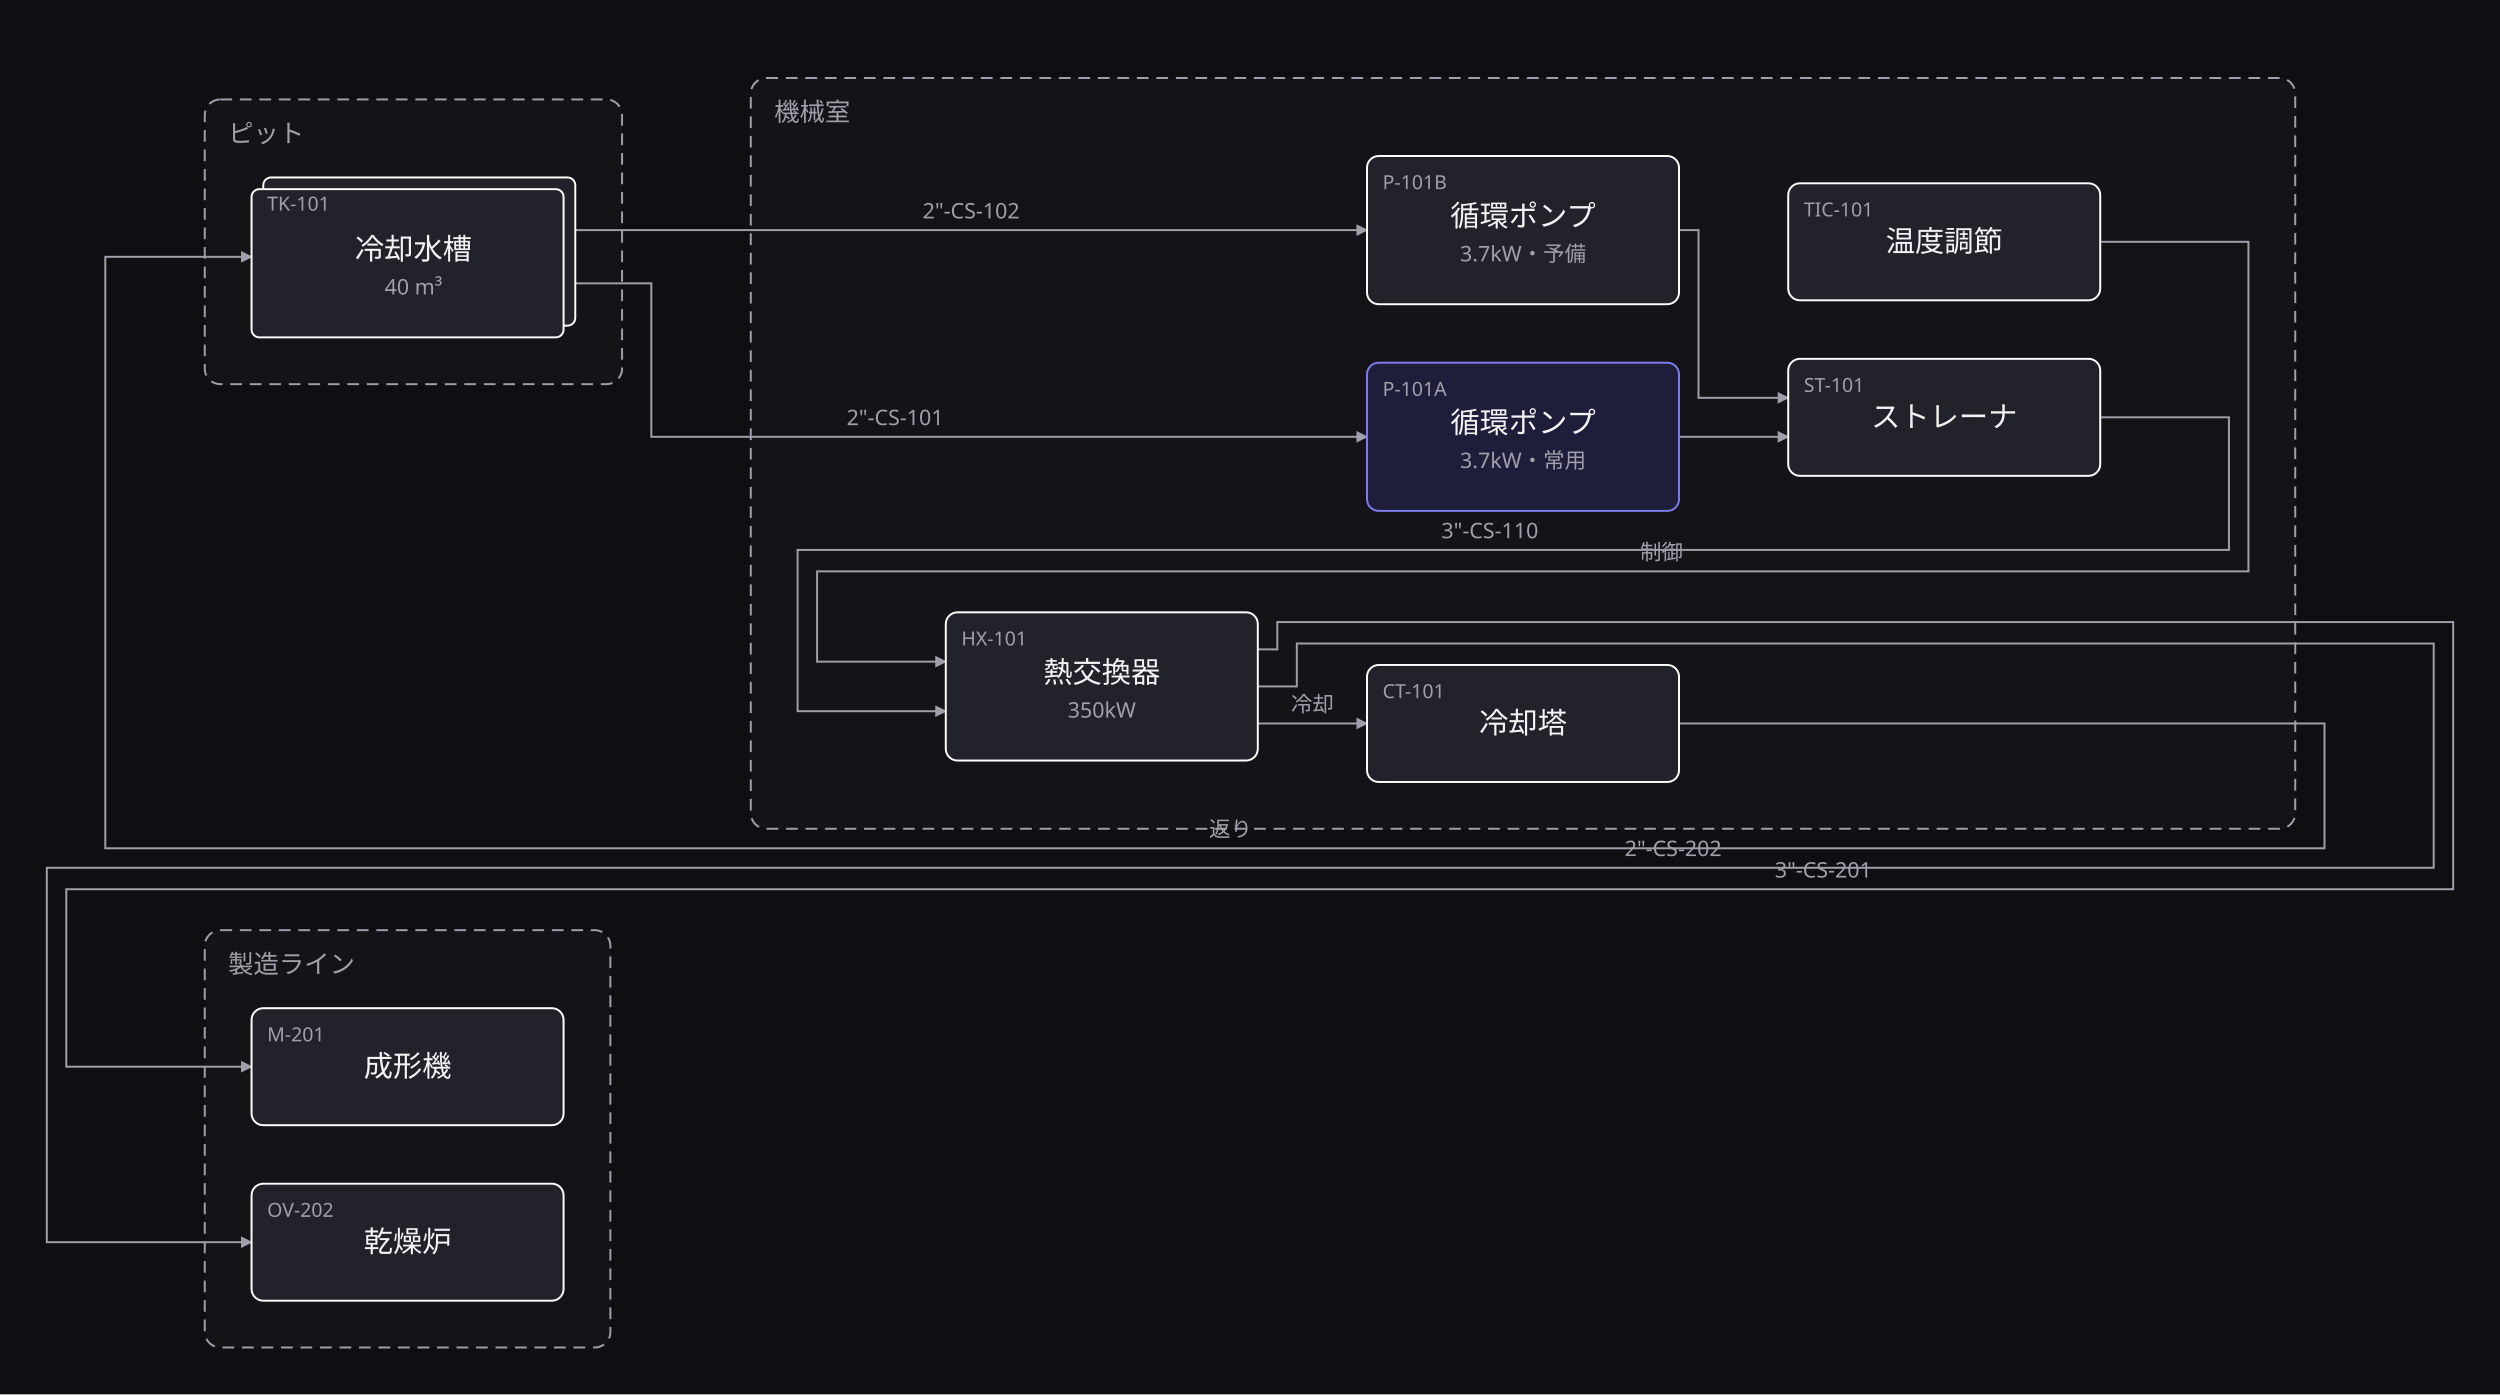
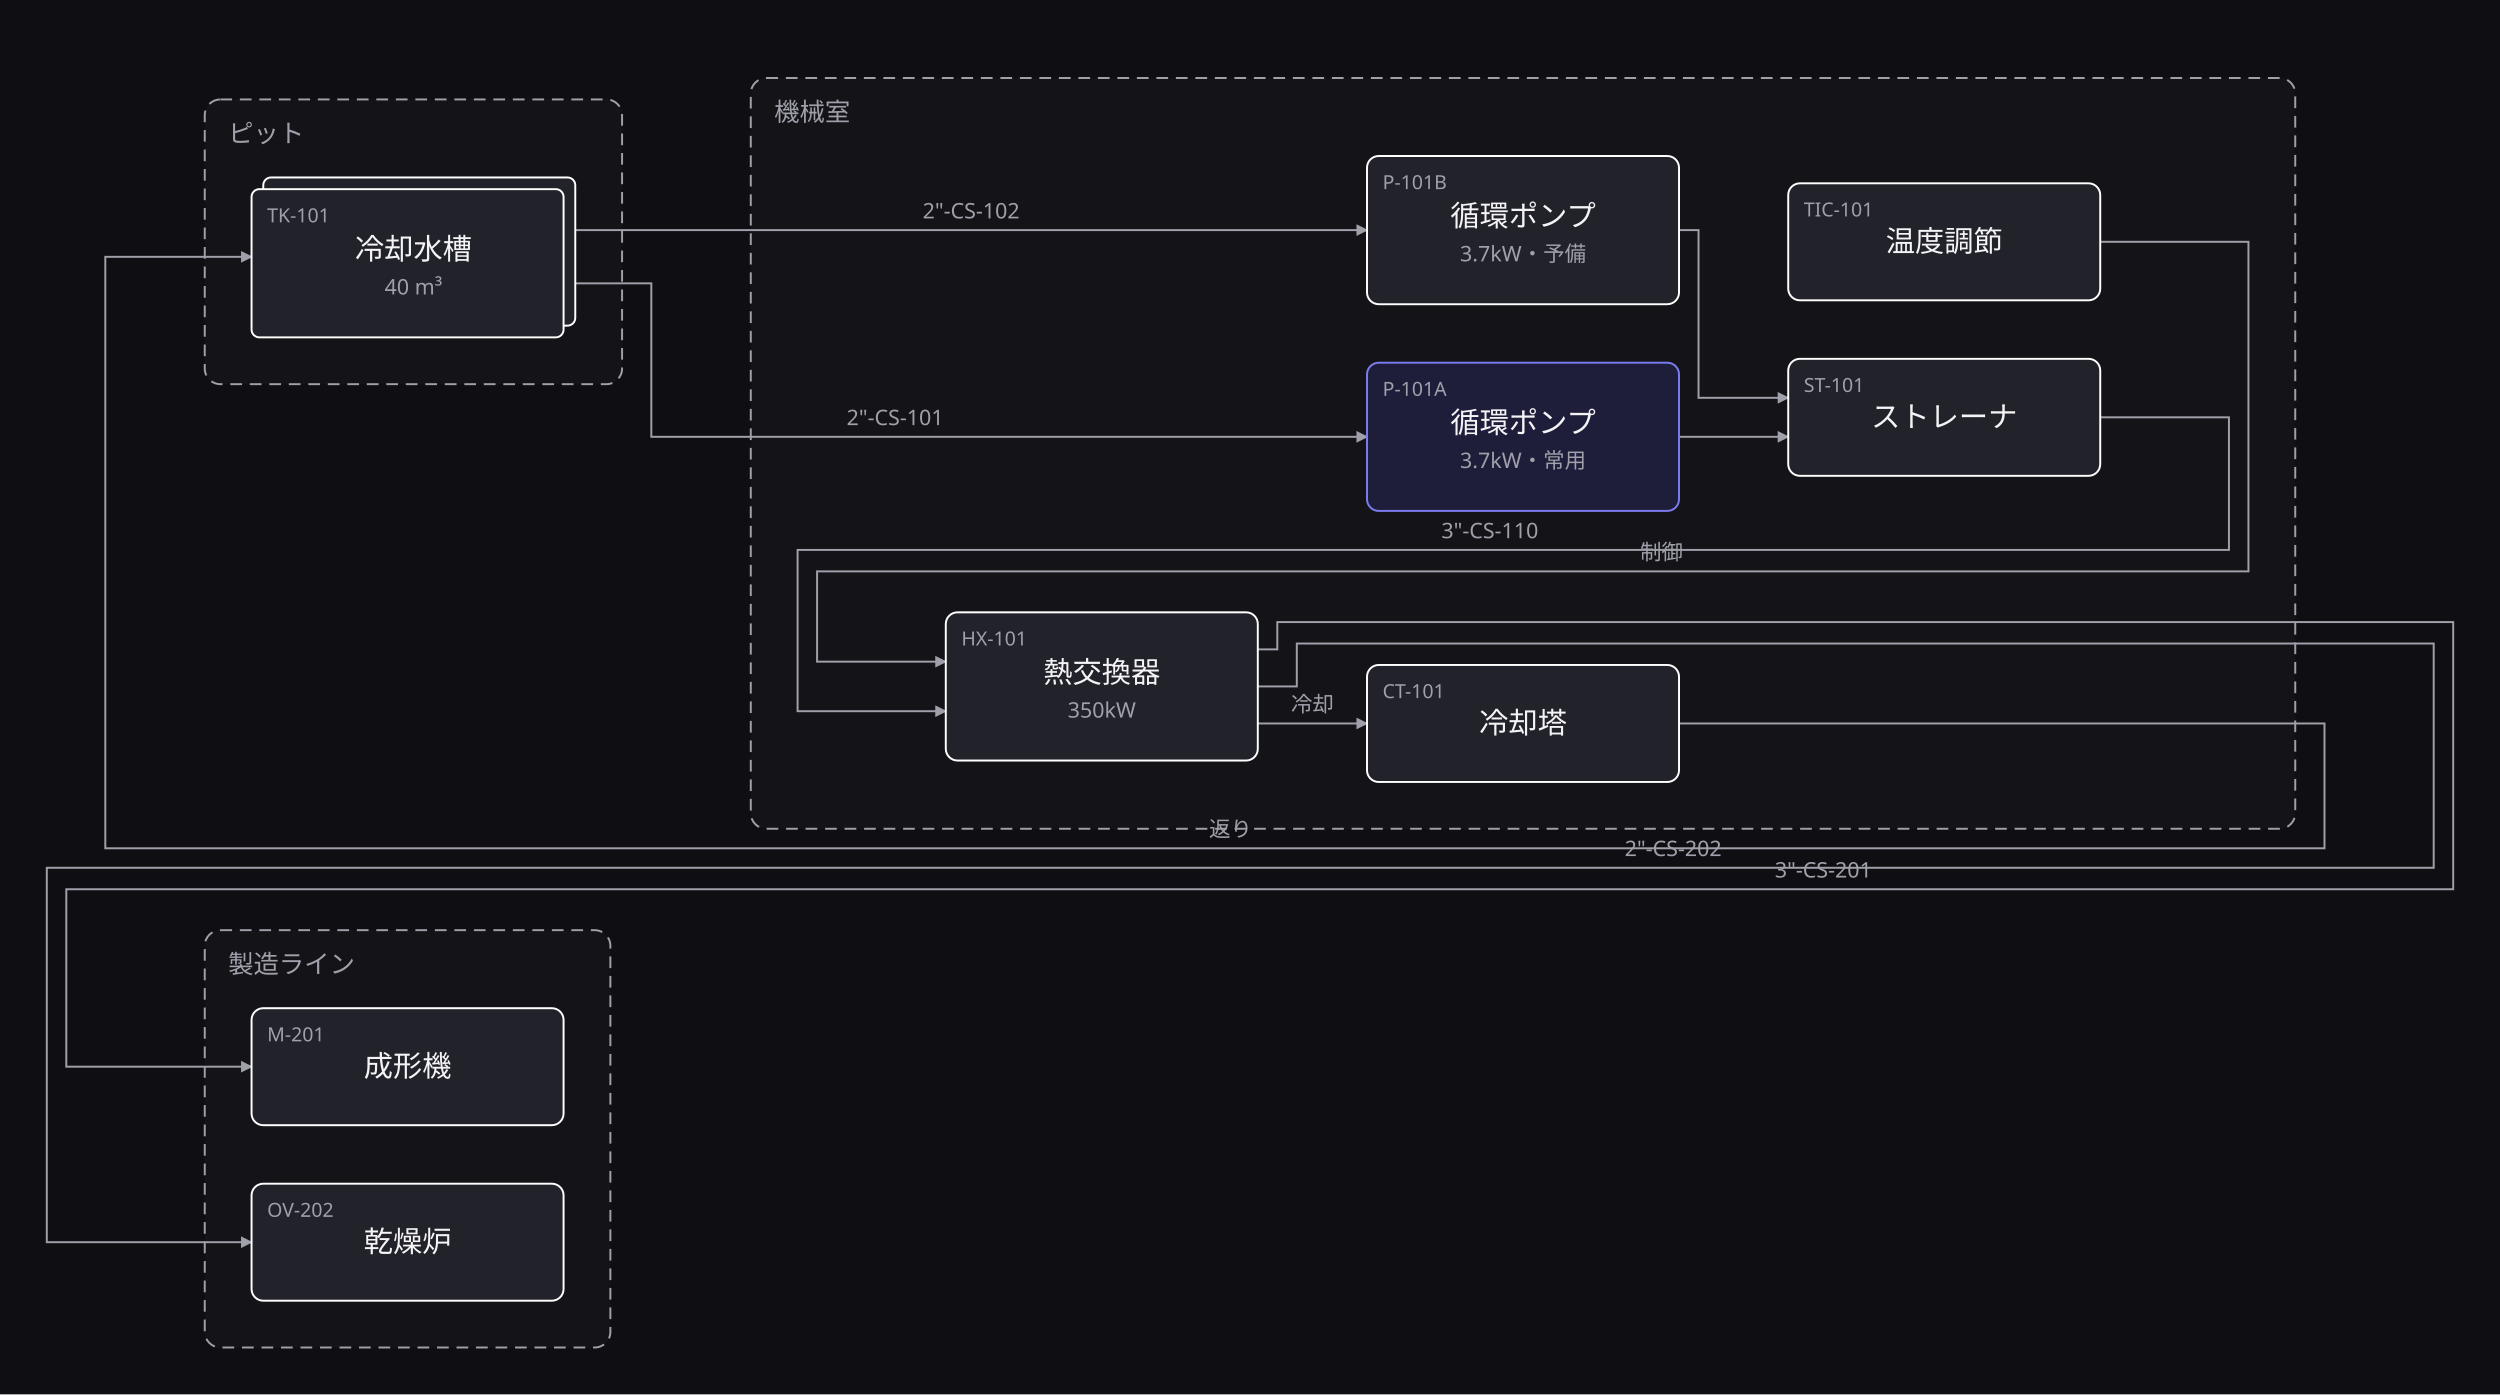
<svg xmlns="http://www.w3.org/2000/svg" width="1282" height="715" viewBox="0 0 1282 715">
  <defs>
    <marker id="arrow" viewBox="0 0 10 10" refX="9" refY="5" markerWidth="6" markerHeight="6" orient="auto">
      <path d="M 0 0 L 10 5 L 0 10 z" fill="#a0a0ab" />
    </marker>
  </defs>
  <rect data-paper="1" x="0" y="0" width="1282" height="715" fill="#0f0f13" />
  <g data-group="pit">
    <rect x="105" y="51" width="214" height="146" rx="8" fill="#141418" stroke="#a0a0ab" stroke-dasharray="6 4" />
    <text x="117" y="73" font-family="sans-serif" font-size="13" fill="#a0a0ab">ピット</text>
  </g>
  <g data-group="kikai">
    <rect x="385" y="40" width="792" height="385" rx="8" fill="#141418" stroke="#a0a0ab" stroke-dasharray="6 4" />
    <text x="397" y="62" font-family="sans-serif" font-size="13" fill="#a0a0ab">機械室</text>
  </g>
  <g data-group="process">
    <rect x="105" y="477" width="208" height="214" rx="8" fill="#141418" stroke="#a0a0ab" stroke-dasharray="6 4" />
    <text x="117" y="499" font-family="sans-serif" font-size="13" fill="#a0a0ab">製造ライン</text>
  </g>
  <g data-edge="tk101&gt;p101a" data-pinned="false">
    <path d="M 295 145.3 L 334 145.3 L 334 224 L 701 224" fill="none" stroke="#a0a0ab" stroke-width="1" marker-end="url(#arrow)" />
    <text x="459" y="218" text-anchor="middle" font-family="sans-serif" font-size="11" fill="#a0a0ab">2"-CS-101</text>
  </g>
  <g data-edge="tk101&gt;p101b" data-pinned="false">
    <path d="M 295 118 L 701 118" fill="none" stroke="#a0a0ab" stroke-width="1" marker-end="url(#arrow)" />
    <text x="498" y="112" text-anchor="middle" font-family="sans-serif" font-size="11" fill="#a0a0ab">2"-CS-102</text>
  </g>
  <g data-edge="p101a&gt;st101" data-pinned="false">
    <path d="M 861 224 L 917 224" fill="none" stroke="#a0a0ab" stroke-width="1" marker-end="url(#arrow)" />
  </g>
  <g data-edge="p101b&gt;st101" data-pinned="false">
    <path d="M 861 118 L 871 118 L 871 204 L 917 204" fill="none" stroke="#a0a0ab" stroke-width="1" marker-end="url(#arrow)" />
  </g>
  <g data-edge="st101&gt;hx101" data-pinned="false">
    <path d="M 1077 214 L 1143 214 L 1143 282 L 409 282 L 409 364.7 L 485 364.7" fill="none" stroke="#a0a0ab" stroke-width="1" marker-end="url(#arrow)" />
    <text x="764" y="276" text-anchor="middle" font-family="sans-serif" font-size="11" fill="#a0a0ab">3"-CS-110</text>
  </g>
  <g data-edge="hx101&gt;ct101" data-pinned="false">
    <path d="M 645 371 L 701 371" fill="none" stroke="#a0a0ab" stroke-width="1" marker-end="url(#arrow)" />
    <text x="673" y="365" text-anchor="middle" font-family="sans-serif" font-size="11" fill="#a0a0ab">冷却</text>
  </g>
  <g data-edge="ct101&gt;tk101" data-pinned="false">
    <path d="M 861 371 L 1192 371 L 1192 435 L 54 435 L 54 131.7 L 129 131.7" fill="none" stroke="#a0a0ab" stroke-width="1" marker-end="url(#arrow)" />
    <text x="631" y="429" text-anchor="middle" font-family="sans-serif" font-size="11" fill="#a0a0ab">返り</text>
  </g>
  <g data-edge="tic&gt;hx101" data-pinned="false">
    <path d="M 1077 124 L 1153 124 L 1153 293 L 419 293 L 419 339.3 L 485 339.3" fill="none" stroke="#a0a0ab" stroke-width="1" marker-end="url(#arrow)" />
    <text x="852" y="287" text-anchor="middle" font-family="sans-serif" font-size="11" fill="#a0a0ab">制御</text>
  </g>
  <g data-edge="hx101&gt;mold" data-pinned="false">
    <path d="M 645 333 L 655 333 L 655 319 L 1258 319 L 1258 456 L 34 456 L 34 547 L 129 547" fill="none" stroke="#a0a0ab" stroke-width="1" marker-end="url(#arrow)" />
    <text x="935" y="450" text-anchor="middle" font-family="sans-serif" font-size="11" fill="#a0a0ab">3"-CS-201</text>
  </g>
  <g data-edge="hx101&gt;oven" data-pinned="false">
    <path d="M 645 352 L 665 352 L 665 330 L 1248 330 L 1248 445 L 24 445 L 24 637 L 129 637" fill="none" stroke="#a0a0ab" stroke-width="1" marker-end="url(#arrow)" />
    <text x="858" y="439" text-anchor="middle" font-family="sans-serif" font-size="11" fill="#a0a0ab">2"-CS-202</text>
  </g>
  <g data-node="tk101" data-pinned="false" data-shape="stacked">
    <rect x="135" y="91" width="160" height="76" rx="4" fill="#22222a" stroke="#ffffff" stroke-width="1" />
    <rect x="129" y="97" width="160" height="76" rx="4" fill="#22222a" stroke="#ffffff" stroke-width="1" />
-     <text x="137" y="108" font-family="sans-serif" font-size="10" fill="#a0a0ab">TK-101</text>
+     <text x="137" y="114" font-family="sans-serif" font-size="10" fill="#a0a0ab">TK-101</text>
    <text x="212" y="133" text-anchor="middle" font-family="sans-serif" font-size="15" fill="#f4f4f6">冷却水槽</text>
    <text x="212" y="151" text-anchor="middle" font-family="sans-serif" font-size="11" fill="#a0a0ab">40 m³</text>
  </g>
  <g data-node="p101a" data-pinned="false" data-appearance="primary" data-shape="rect">
    <rect x="701" y="186" width="160" height="76" rx="6" fill="#1e1e3a" stroke="#7c7cf0" stroke-width="1" />
    <text x="709" y="203" font-family="sans-serif" font-size="10" fill="#a0a0ab">P-101A</text>
    <text x="781" y="222" text-anchor="middle" font-family="sans-serif" font-size="15" fill="#f4f4f6">循環ポンプ</text>
    <text x="781" y="240" text-anchor="middle" font-family="sans-serif" font-size="11" fill="#a0a0ab">3.7kW・常用</text>
  </g>
  <g data-node="p101b" data-pinned="false" data-shape="rect">
    <rect x="701" y="80" width="160" height="76" rx="6" fill="#22222a" stroke="#ffffff" stroke-width="1" />
    <text x="709" y="97" font-family="sans-serif" font-size="10" fill="#a0a0ab">P-101B</text>
    <text x="781" y="116" text-anchor="middle" font-family="sans-serif" font-size="15" fill="#f4f4f6">循環ポンプ</text>
    <text x="781" y="134" text-anchor="middle" font-family="sans-serif" font-size="11" fill="#a0a0ab">3.7kW・予備</text>
  </g>
  <g data-node="st101" data-pinned="false" data-shape="rect">
    <rect x="917" y="184" width="160" height="60" rx="6" fill="#22222a" stroke="#ffffff" stroke-width="1" />
    <text x="925" y="201" font-family="sans-serif" font-size="10" fill="#a0a0ab">ST-101</text>
    <text x="997" y="219" text-anchor="middle" font-family="sans-serif" font-size="15" fill="#f4f4f6">ストレーナ</text>
  </g>
  <g data-node="hx101" data-pinned="false" data-shape="rect">
    <rect x="485" y="314" width="160" height="76" rx="6" fill="#22222a" stroke="#ffffff" stroke-width="1" />
    <text x="493" y="331" font-family="sans-serif" font-size="10" fill="#a0a0ab">HX-101</text>
    <text x="565" y="350" text-anchor="middle" font-family="sans-serif" font-size="15" fill="#f4f4f6">熱交換器</text>
    <text x="565" y="368" text-anchor="middle" font-family="sans-serif" font-size="11" fill="#a0a0ab">350kW</text>
  </g>
  <g data-node="ct101" data-pinned="false" data-shape="rect">
    <rect x="701" y="341" width="160" height="60" rx="6" fill="#22222a" stroke="#ffffff" stroke-width="1" />
    <text x="709" y="358" font-family="sans-serif" font-size="10" fill="#a0a0ab">CT-101</text>
    <text x="781" y="376" text-anchor="middle" font-family="sans-serif" font-size="15" fill="#f4f4f6">冷却塔</text>
  </g>
  <g data-node="tic" data-pinned="false" data-shape="rect">
    <rect x="917" y="94" width="160" height="60" rx="6" fill="#22222a" stroke="#ffffff" stroke-width="1" />
    <text x="925" y="111" font-family="sans-serif" font-size="10" fill="#a0a0ab">TIC-101</text>
    <text x="997" y="129" text-anchor="middle" font-family="sans-serif" font-size="15" fill="#f4f4f6">温度調節</text>
  </g>
  <g data-node="mold" data-pinned="false" data-shape="rect">
    <rect x="129" y="517" width="160" height="60" rx="6" fill="#22222a" stroke="#ffffff" stroke-width="1" />
    <text x="137" y="534" font-family="sans-serif" font-size="10" fill="#a0a0ab">M-201</text>
    <text x="209" y="552" text-anchor="middle" font-family="sans-serif" font-size="15" fill="#f4f4f6">成形機</text>
  </g>
  <g data-node="oven" data-pinned="false" data-shape="rect">
    <rect x="129" y="607" width="160" height="60" rx="6" fill="#22222a" stroke="#ffffff" stroke-width="1" />
    <text x="137" y="624" font-family="sans-serif" font-size="10" fill="#a0a0ab">OV-202</text>
    <text x="209" y="642" text-anchor="middle" font-family="sans-serif" font-size="15" fill="#f4f4f6">乾燥炉</text>
  </g>
</svg>
